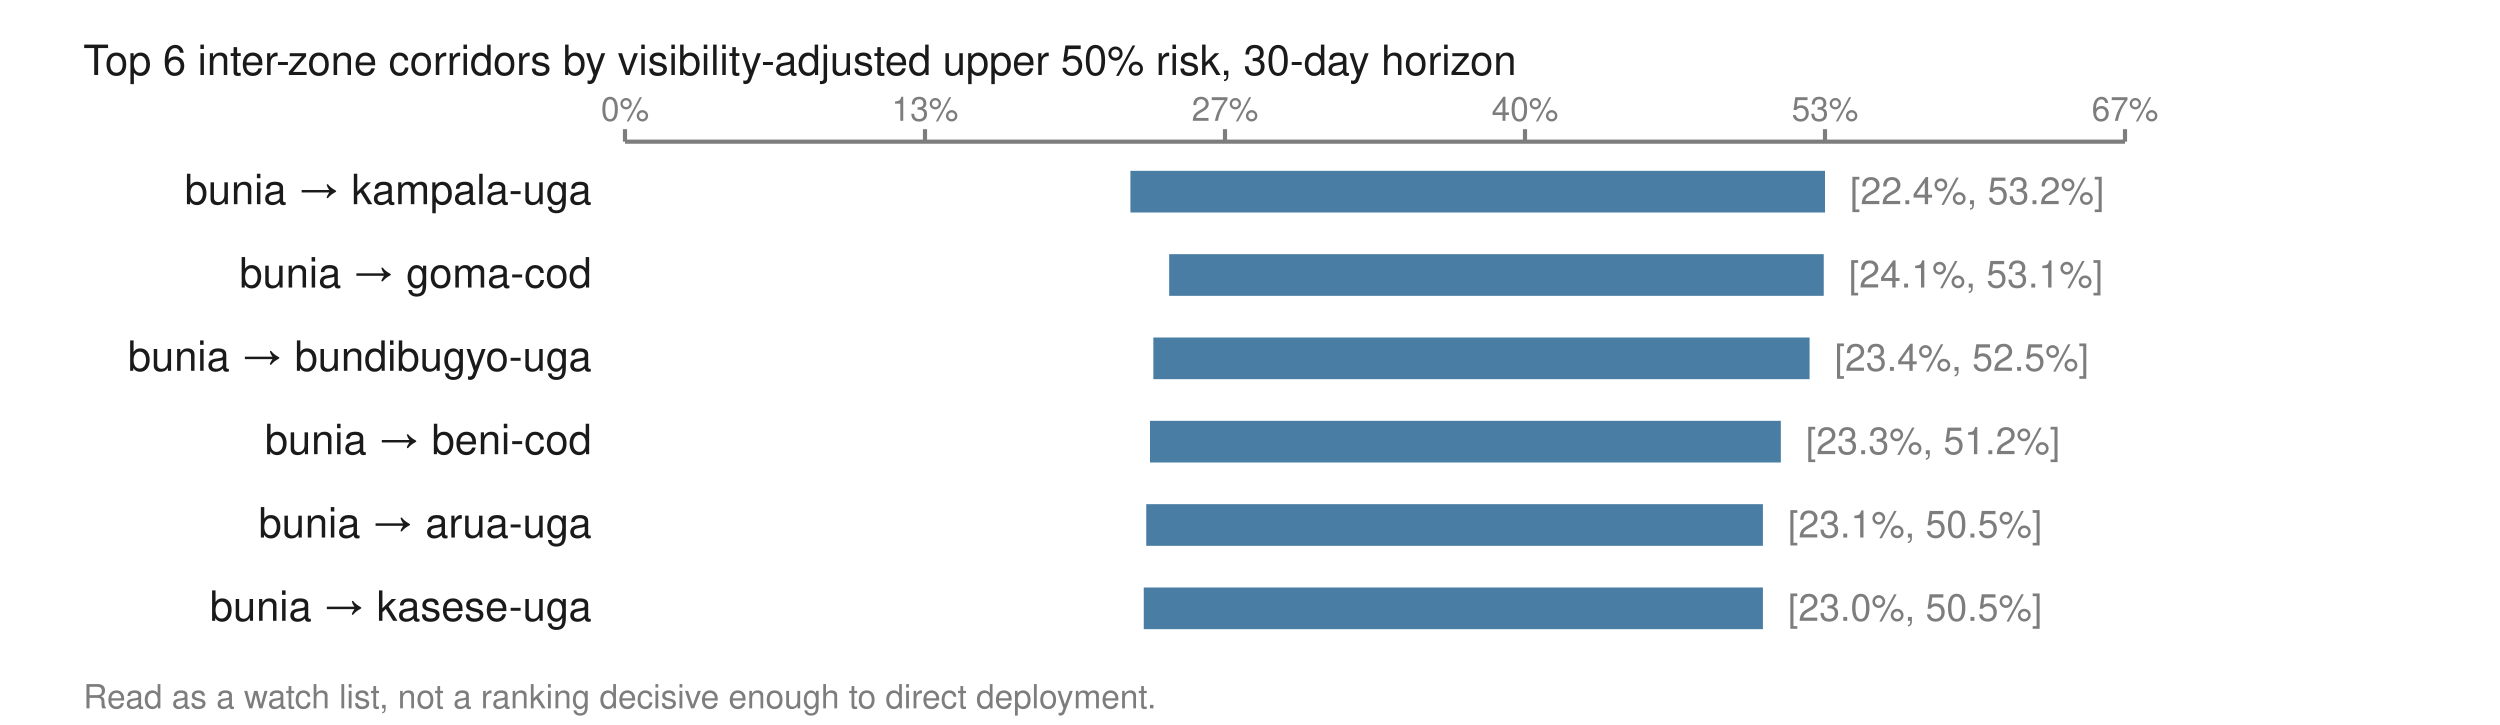
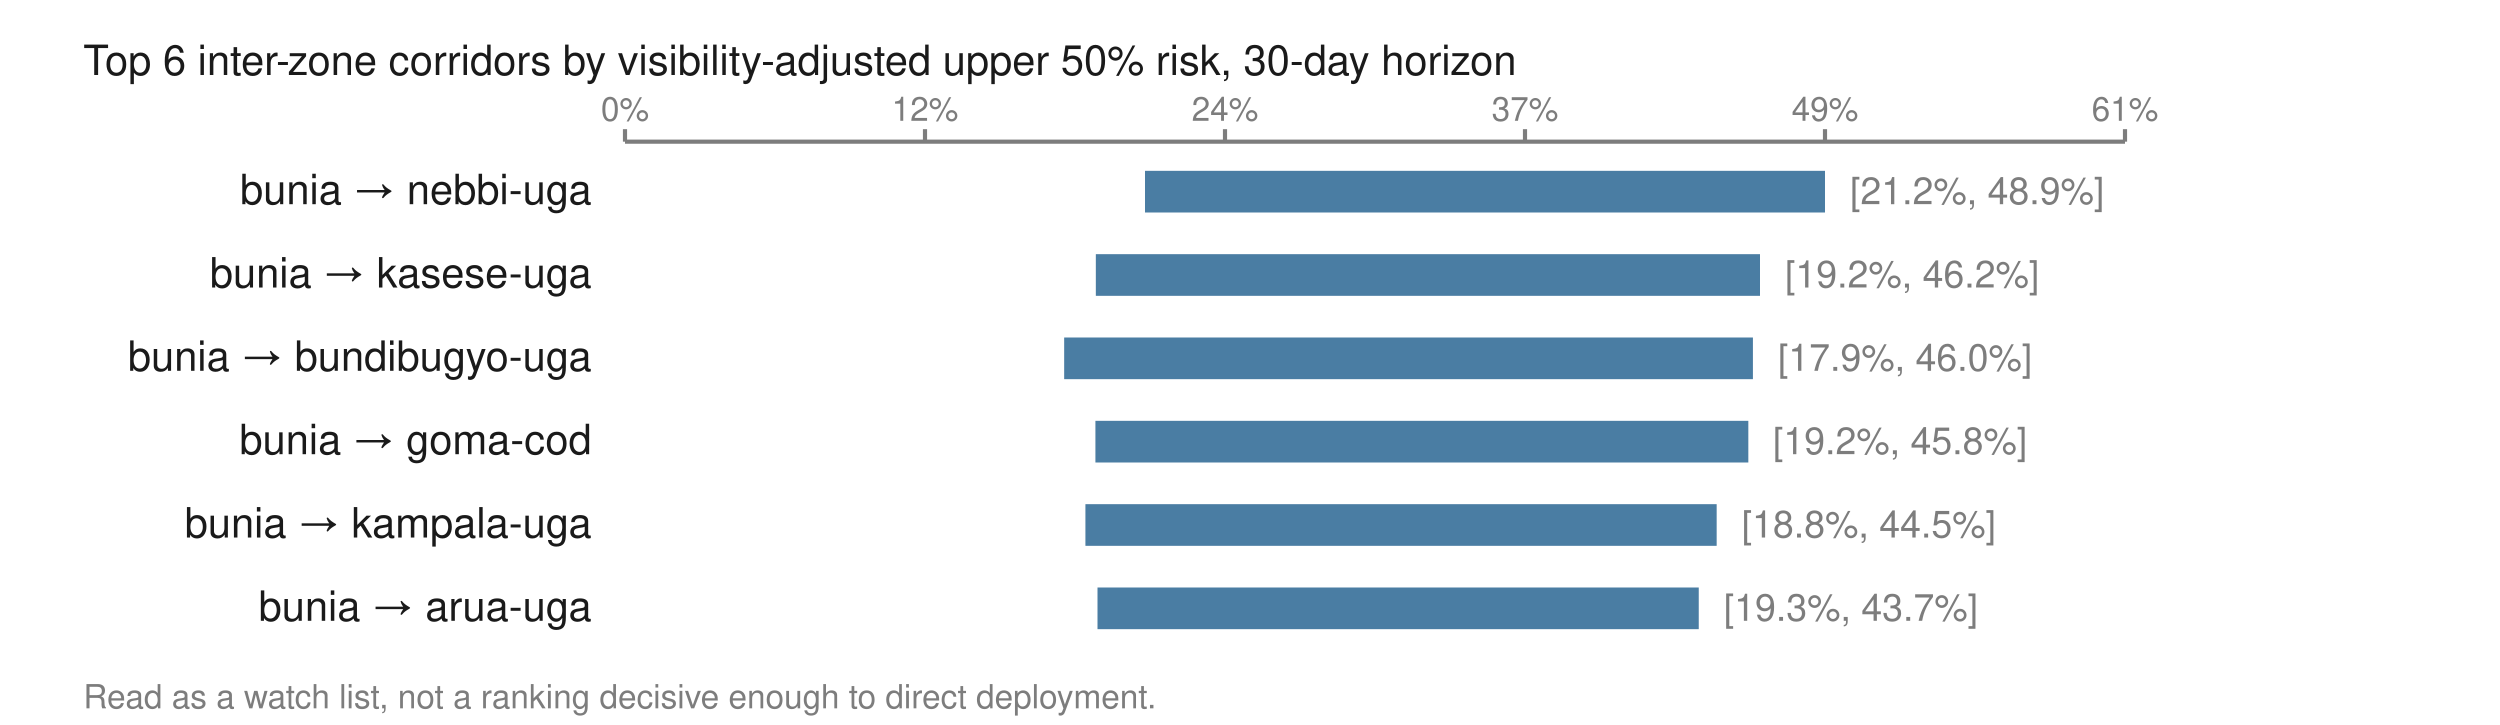
<svg xmlns="http://www.w3.org/2000/svg" viewBox="0 0 600 174" width="600" height="174" role="img" aria-labelledby="t">
  <text x="20.0" y="18.0" font-family="Helvetica,Arial,sans-serif" font-size="10" fill="#1a1a1a" font-weight="normal" text-anchor="start">Top 6 inter-zone corridors by visibility-adjusted upper 50% risk, 30-day horizon</text>
  <line x1="150.0" y1="34.0" x2="510.0" y2="34.0" stroke="#7d7d7d" stroke-width="1" />
  <line x1="150.0" y1="31.0" x2="150.0" y2="34.0" stroke="#7d7d7d" stroke-width="1" />
  <text x="150.0" y="29.0" font-family="Helvetica,Arial,sans-serif" font-size="8" fill="#7d7d7d" font-weight="normal" text-anchor="middle">0%</text>
  <line x1="222.0" y1="31.0" x2="222.0" y2="34.0" stroke="#7d7d7d" stroke-width="1" />
-   <text x="222.0" y="29.0" font-family="Helvetica,Arial,sans-serif" font-size="8" fill="#7d7d7d" font-weight="normal" text-anchor="middle">13%</text>
+   <text x="222.0" y="29.0" font-family="Helvetica,Arial,sans-serif" font-size="8" fill="#7d7d7d" font-weight="normal" text-anchor="middle">12%</text>
  <line x1="294.0" y1="31.0" x2="294.0" y2="34.0" stroke="#7d7d7d" stroke-width="1" />
-   <text x="294.0" y="29.0" font-family="Helvetica,Arial,sans-serif" font-size="8" fill="#7d7d7d" font-weight="normal" text-anchor="middle">27%</text>
+   <text x="294.0" y="29.0" font-family="Helvetica,Arial,sans-serif" font-size="8" fill="#7d7d7d" font-weight="normal" text-anchor="middle">24%</text>
  <line x1="366.0" y1="31.0" x2="366.0" y2="34.0" stroke="#7d7d7d" stroke-width="1" />
-   <text x="366.0" y="29.0" font-family="Helvetica,Arial,sans-serif" font-size="8" fill="#7d7d7d" font-weight="normal" text-anchor="middle">40%</text>
+   <text x="366.0" y="29.0" font-family="Helvetica,Arial,sans-serif" font-size="8" fill="#7d7d7d" font-weight="normal" text-anchor="middle">37%</text>
  <line x1="438.0" y1="31.0" x2="438.0" y2="34.0" stroke="#7d7d7d" stroke-width="1" />
-   <text x="438.0" y="29.0" font-family="Helvetica,Arial,sans-serif" font-size="8" fill="#7d7d7d" font-weight="normal" text-anchor="middle">53%</text>
+   <text x="438.0" y="29.0" font-family="Helvetica,Arial,sans-serif" font-size="8" fill="#7d7d7d" font-weight="normal" text-anchor="middle">49%</text>
  <line x1="510.0" y1="31.0" x2="510.0" y2="34.0" stroke="#7d7d7d" stroke-width="1" />
-   <text x="510.0" y="29.0" font-family="Helvetica,Arial,sans-serif" font-size="8" fill="#7d7d7d" font-weight="normal" text-anchor="middle">67%</text>
-   <text x="142.0" y="49.0" font-family="Helvetica,Arial,sans-serif" font-size="10" fill="#1a1a1a" font-weight="normal" text-anchor="end">bunia → kampala-uga</text>
-   <rect x="271.3" y="41.0" width="166.7" height="10.0" fill="#4a7da3" />
-   <text x="444.0" y="49.0" font-family="Helvetica,Arial,sans-serif" font-size="9" fill="#7d7d7d" font-weight="normal" text-anchor="start">[22.4%, 53.2%]</text>
-   <text x="142.0" y="69.0" font-family="Helvetica,Arial,sans-serif" font-size="10" fill="#1a1a1a" font-weight="normal" text-anchor="end">bunia → goma-cod</text>
-   <rect x="280.6" y="61.0" width="157.1" height="10.0" fill="#4a7da3" />
-   <text x="443.7" y="69.0" font-family="Helvetica,Arial,sans-serif" font-size="9" fill="#7d7d7d" font-weight="normal" text-anchor="start">[24.1%, 53.1%]</text>
+   <text x="510.0" y="29.0" font-family="Helvetica,Arial,sans-serif" font-size="8" fill="#7d7d7d" font-weight="normal" text-anchor="middle">61%</text>
+   <text x="142.0" y="49.0" font-family="Helvetica,Arial,sans-serif" font-size="10" fill="#1a1a1a" font-weight="normal" text-anchor="end">bunia → nebbi-uga</text>
+   <rect x="274.8" y="41.0" width="163.2" height="10.0" fill="#4a7da3" />
+   <text x="444.0" y="49.0" font-family="Helvetica,Arial,sans-serif" font-size="9" fill="#7d7d7d" font-weight="normal" text-anchor="start">[21.2%, 48.9%]</text>
+   <text x="142.0" y="69.0" font-family="Helvetica,Arial,sans-serif" font-size="10" fill="#1a1a1a" font-weight="normal" text-anchor="end">bunia → kasese-uga</text>
+   <rect x="263.0" y="61.0" width="159.4" height="10.0" fill="#4a7da3" />
+   <text x="428.4" y="69.0" font-family="Helvetica,Arial,sans-serif" font-size="9" fill="#7d7d7d" font-weight="normal" text-anchor="start">[19.2%, 46.2%]</text>
  <text x="142.0" y="89.0" font-family="Helvetica,Arial,sans-serif" font-size="10" fill="#1a1a1a" font-weight="normal" text-anchor="end">bunia → bundibugyo-uga</text>
-   <rect x="276.8" y="81.0" width="157.5" height="10.0" fill="#4a7da3" />
-   <text x="440.3" y="89.0" font-family="Helvetica,Arial,sans-serif" font-size="9" fill="#7d7d7d" font-weight="normal" text-anchor="start">[23.4%, 52.5%]</text>
-   <text x="142.0" y="109.0" font-family="Helvetica,Arial,sans-serif" font-size="10" fill="#1a1a1a" font-weight="normal" text-anchor="end">bunia → beni-cod</text>
-   <rect x="276.0" y="101.0" width="151.4" height="10.0" fill="#4a7da3" />
-   <text x="433.4" y="109.0" font-family="Helvetica,Arial,sans-serif" font-size="9" fill="#7d7d7d" font-weight="normal" text-anchor="start">[23.3%, 51.2%]</text>
-   <text x="142.0" y="129.0" font-family="Helvetica,Arial,sans-serif" font-size="10" fill="#1a1a1a" font-weight="normal" text-anchor="end">bunia → arua-uga</text>
-   <rect x="275.1" y="121.0" width="148.0" height="10.0" fill="#4a7da3" />
-   <text x="429.1" y="129.0" font-family="Helvetica,Arial,sans-serif" font-size="9" fill="#7d7d7d" font-weight="normal" text-anchor="start">[23.1%, 50.5%]</text>
-   <text x="142.0" y="149.0" font-family="Helvetica,Arial,sans-serif" font-size="10" fill="#1a1a1a" font-weight="normal" text-anchor="end">bunia → kasese-uga</text>
-   <rect x="274.5" y="141.0" width="148.6" height="10.0" fill="#4a7da3" />
-   <text x="429.1" y="149.0" font-family="Helvetica,Arial,sans-serif" font-size="9" fill="#7d7d7d" font-weight="normal" text-anchor="start">[23.0%, 50.5%]</text>
+   <rect x="255.4" y="81.0" width="165.3" height="10.0" fill="#4a7da3" />
+   <text x="426.7" y="89.0" font-family="Helvetica,Arial,sans-serif" font-size="9" fill="#7d7d7d" font-weight="normal" text-anchor="start">[17.9%, 46.0%]</text>
+   <text x="142.0" y="109.0" font-family="Helvetica,Arial,sans-serif" font-size="10" fill="#1a1a1a" font-weight="normal" text-anchor="end">bunia → goma-cod</text>
+   <rect x="262.9" y="101.0" width="156.7" height="10.0" fill="#4a7da3" />
+   <text x="425.5" y="109.0" font-family="Helvetica,Arial,sans-serif" font-size="9" fill="#7d7d7d" font-weight="normal" text-anchor="start">[19.2%, 45.8%]</text>
+   <text x="142.0" y="129.0" font-family="Helvetica,Arial,sans-serif" font-size="10" fill="#1a1a1a" font-weight="normal" text-anchor="end">bunia → kampala-uga</text>
+   <rect x="260.5" y="121.0" width="151.5" height="10.0" fill="#4a7da3" />
+   <text x="418.0" y="129.0" font-family="Helvetica,Arial,sans-serif" font-size="9" fill="#7d7d7d" font-weight="normal" text-anchor="start">[18.8%, 44.5%]</text>
+   <text x="142.0" y="149.0" font-family="Helvetica,Arial,sans-serif" font-size="10" fill="#1a1a1a" font-weight="normal" text-anchor="end">bunia → arua-uga</text>
+   <rect x="263.4" y="141.0" width="144.3" height="10.0" fill="#4a7da3" />
+   <text x="413.7" y="149.0" font-family="Helvetica,Arial,sans-serif" font-size="9" fill="#7d7d7d" font-weight="normal" text-anchor="start">[19.3%, 43.7%]</text>
  <text x="20.0" y="170.0" font-family="Helvetica,Arial,sans-serif" font-size="8" fill="#7d7d7d" font-weight="normal" text-anchor="start">Read as a watch list, not a ranking decisive enough to direct deployment.</text>
</svg>
